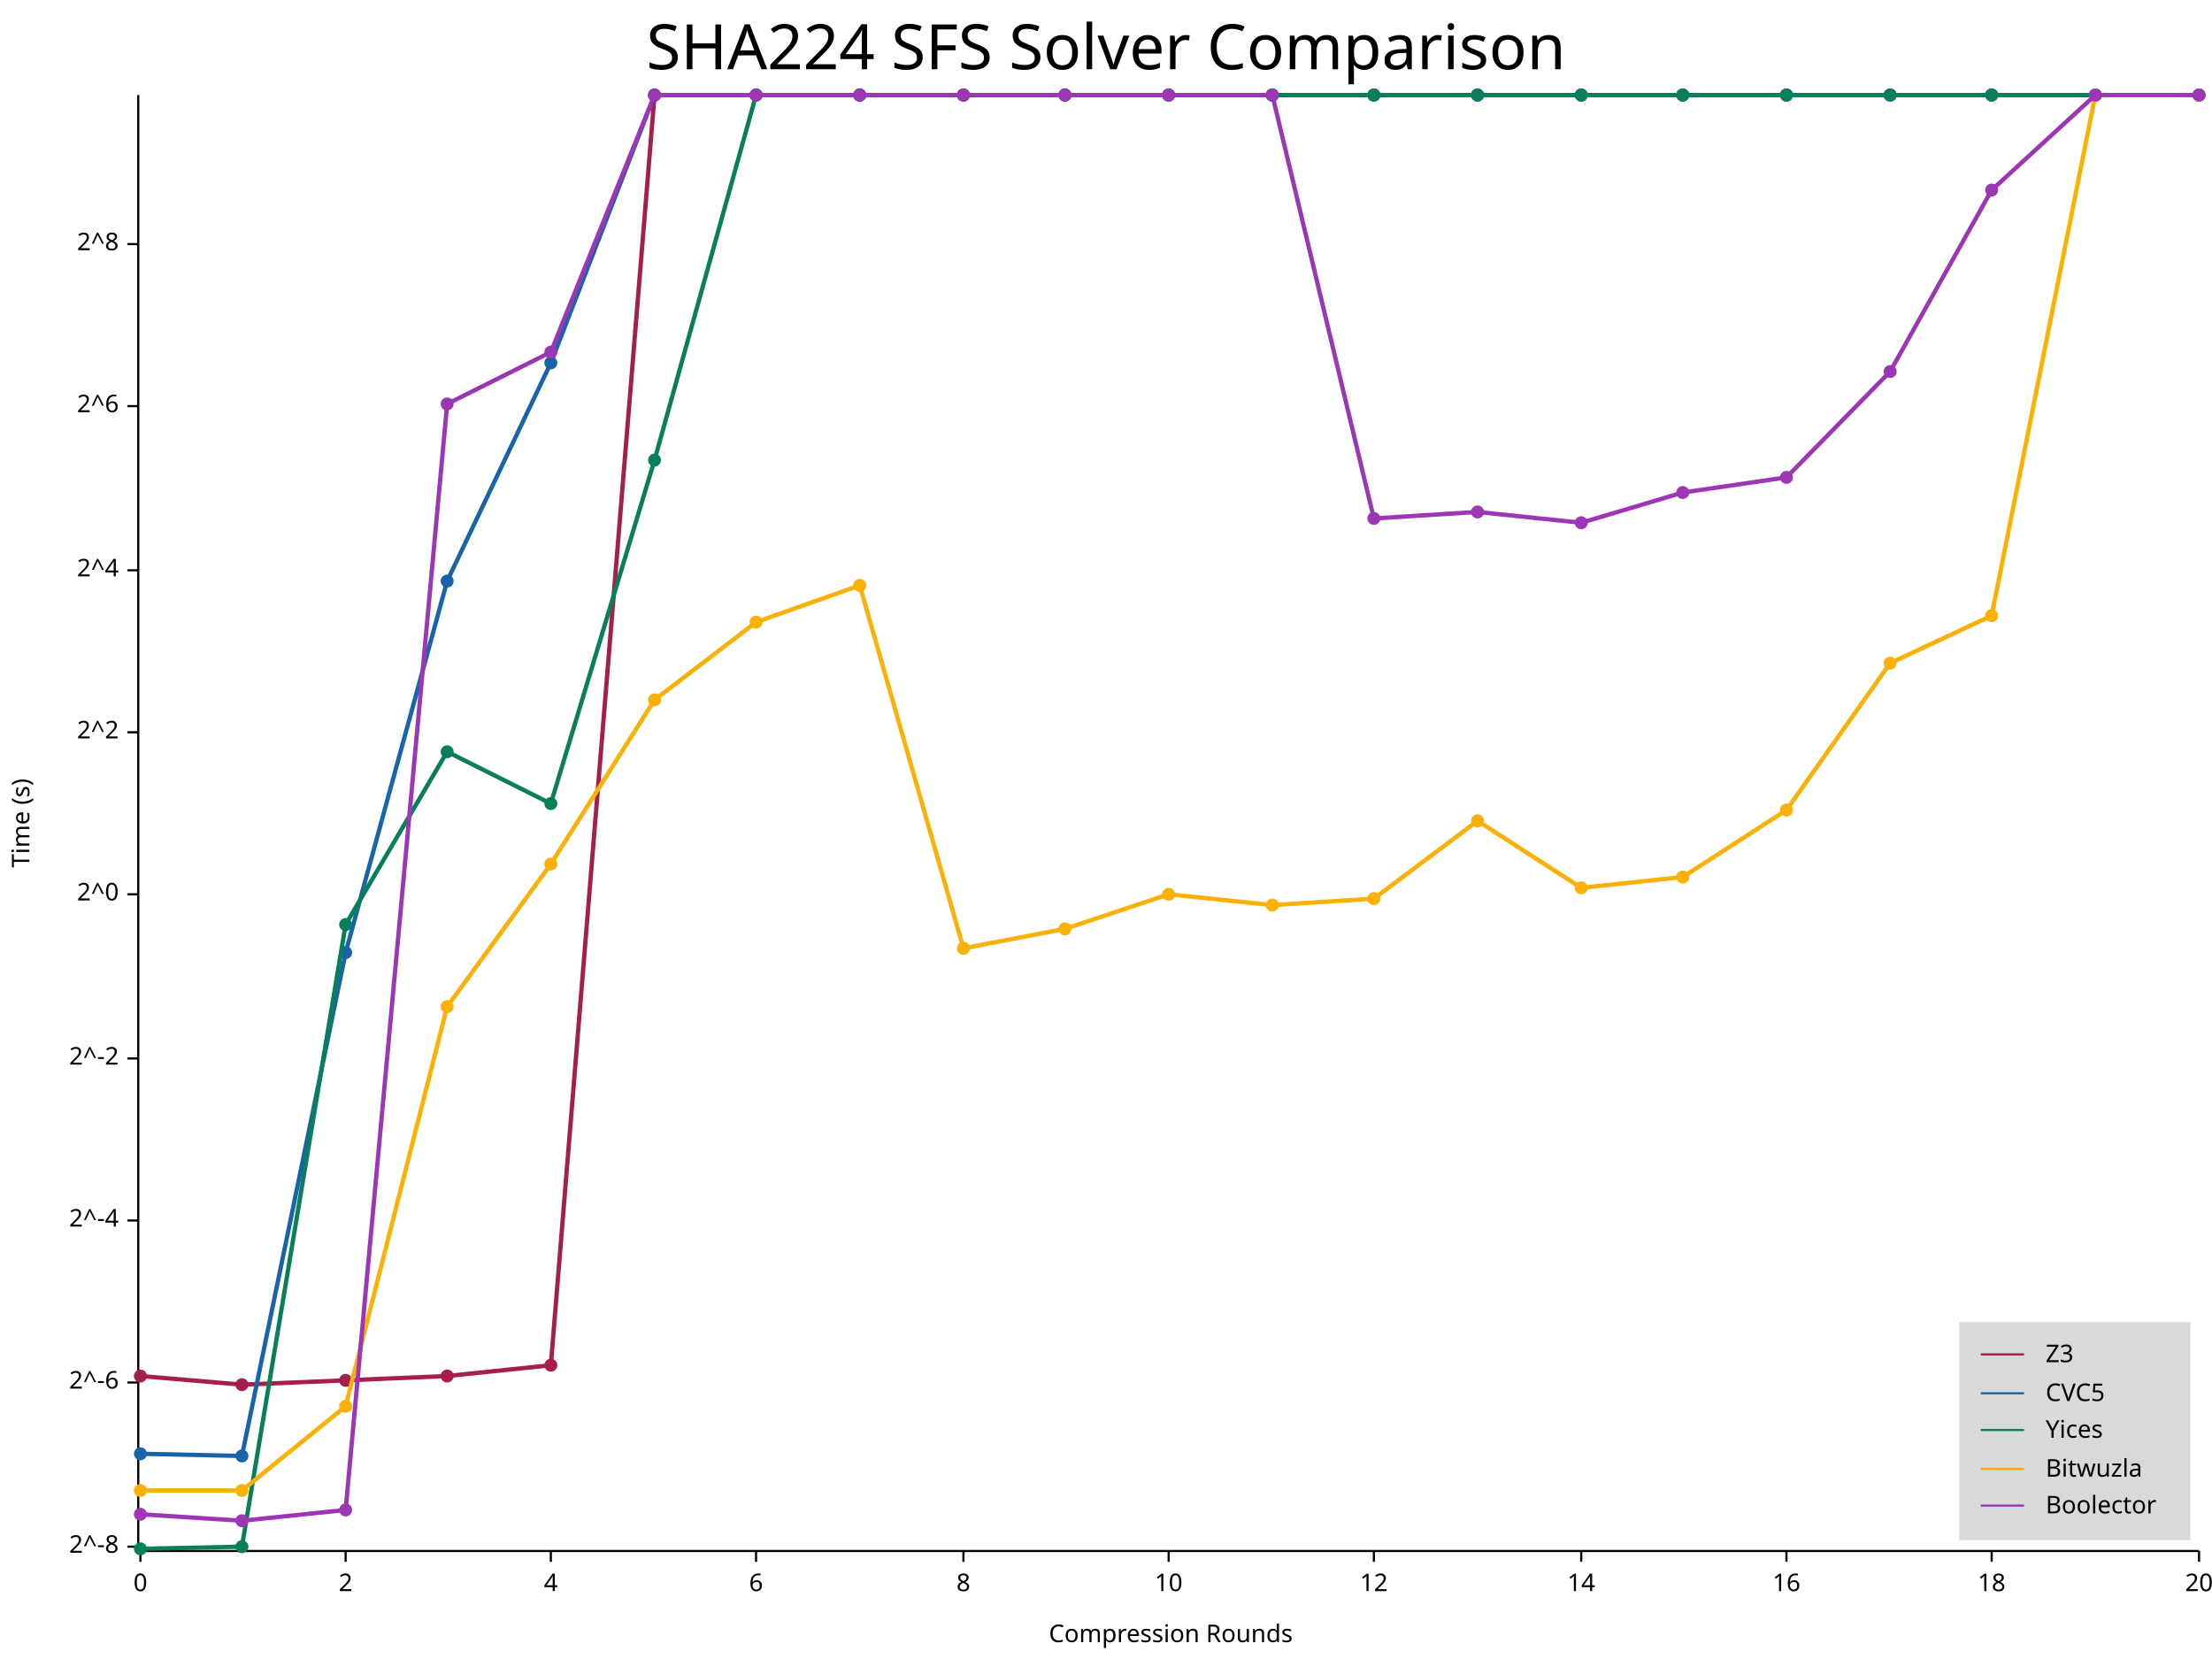
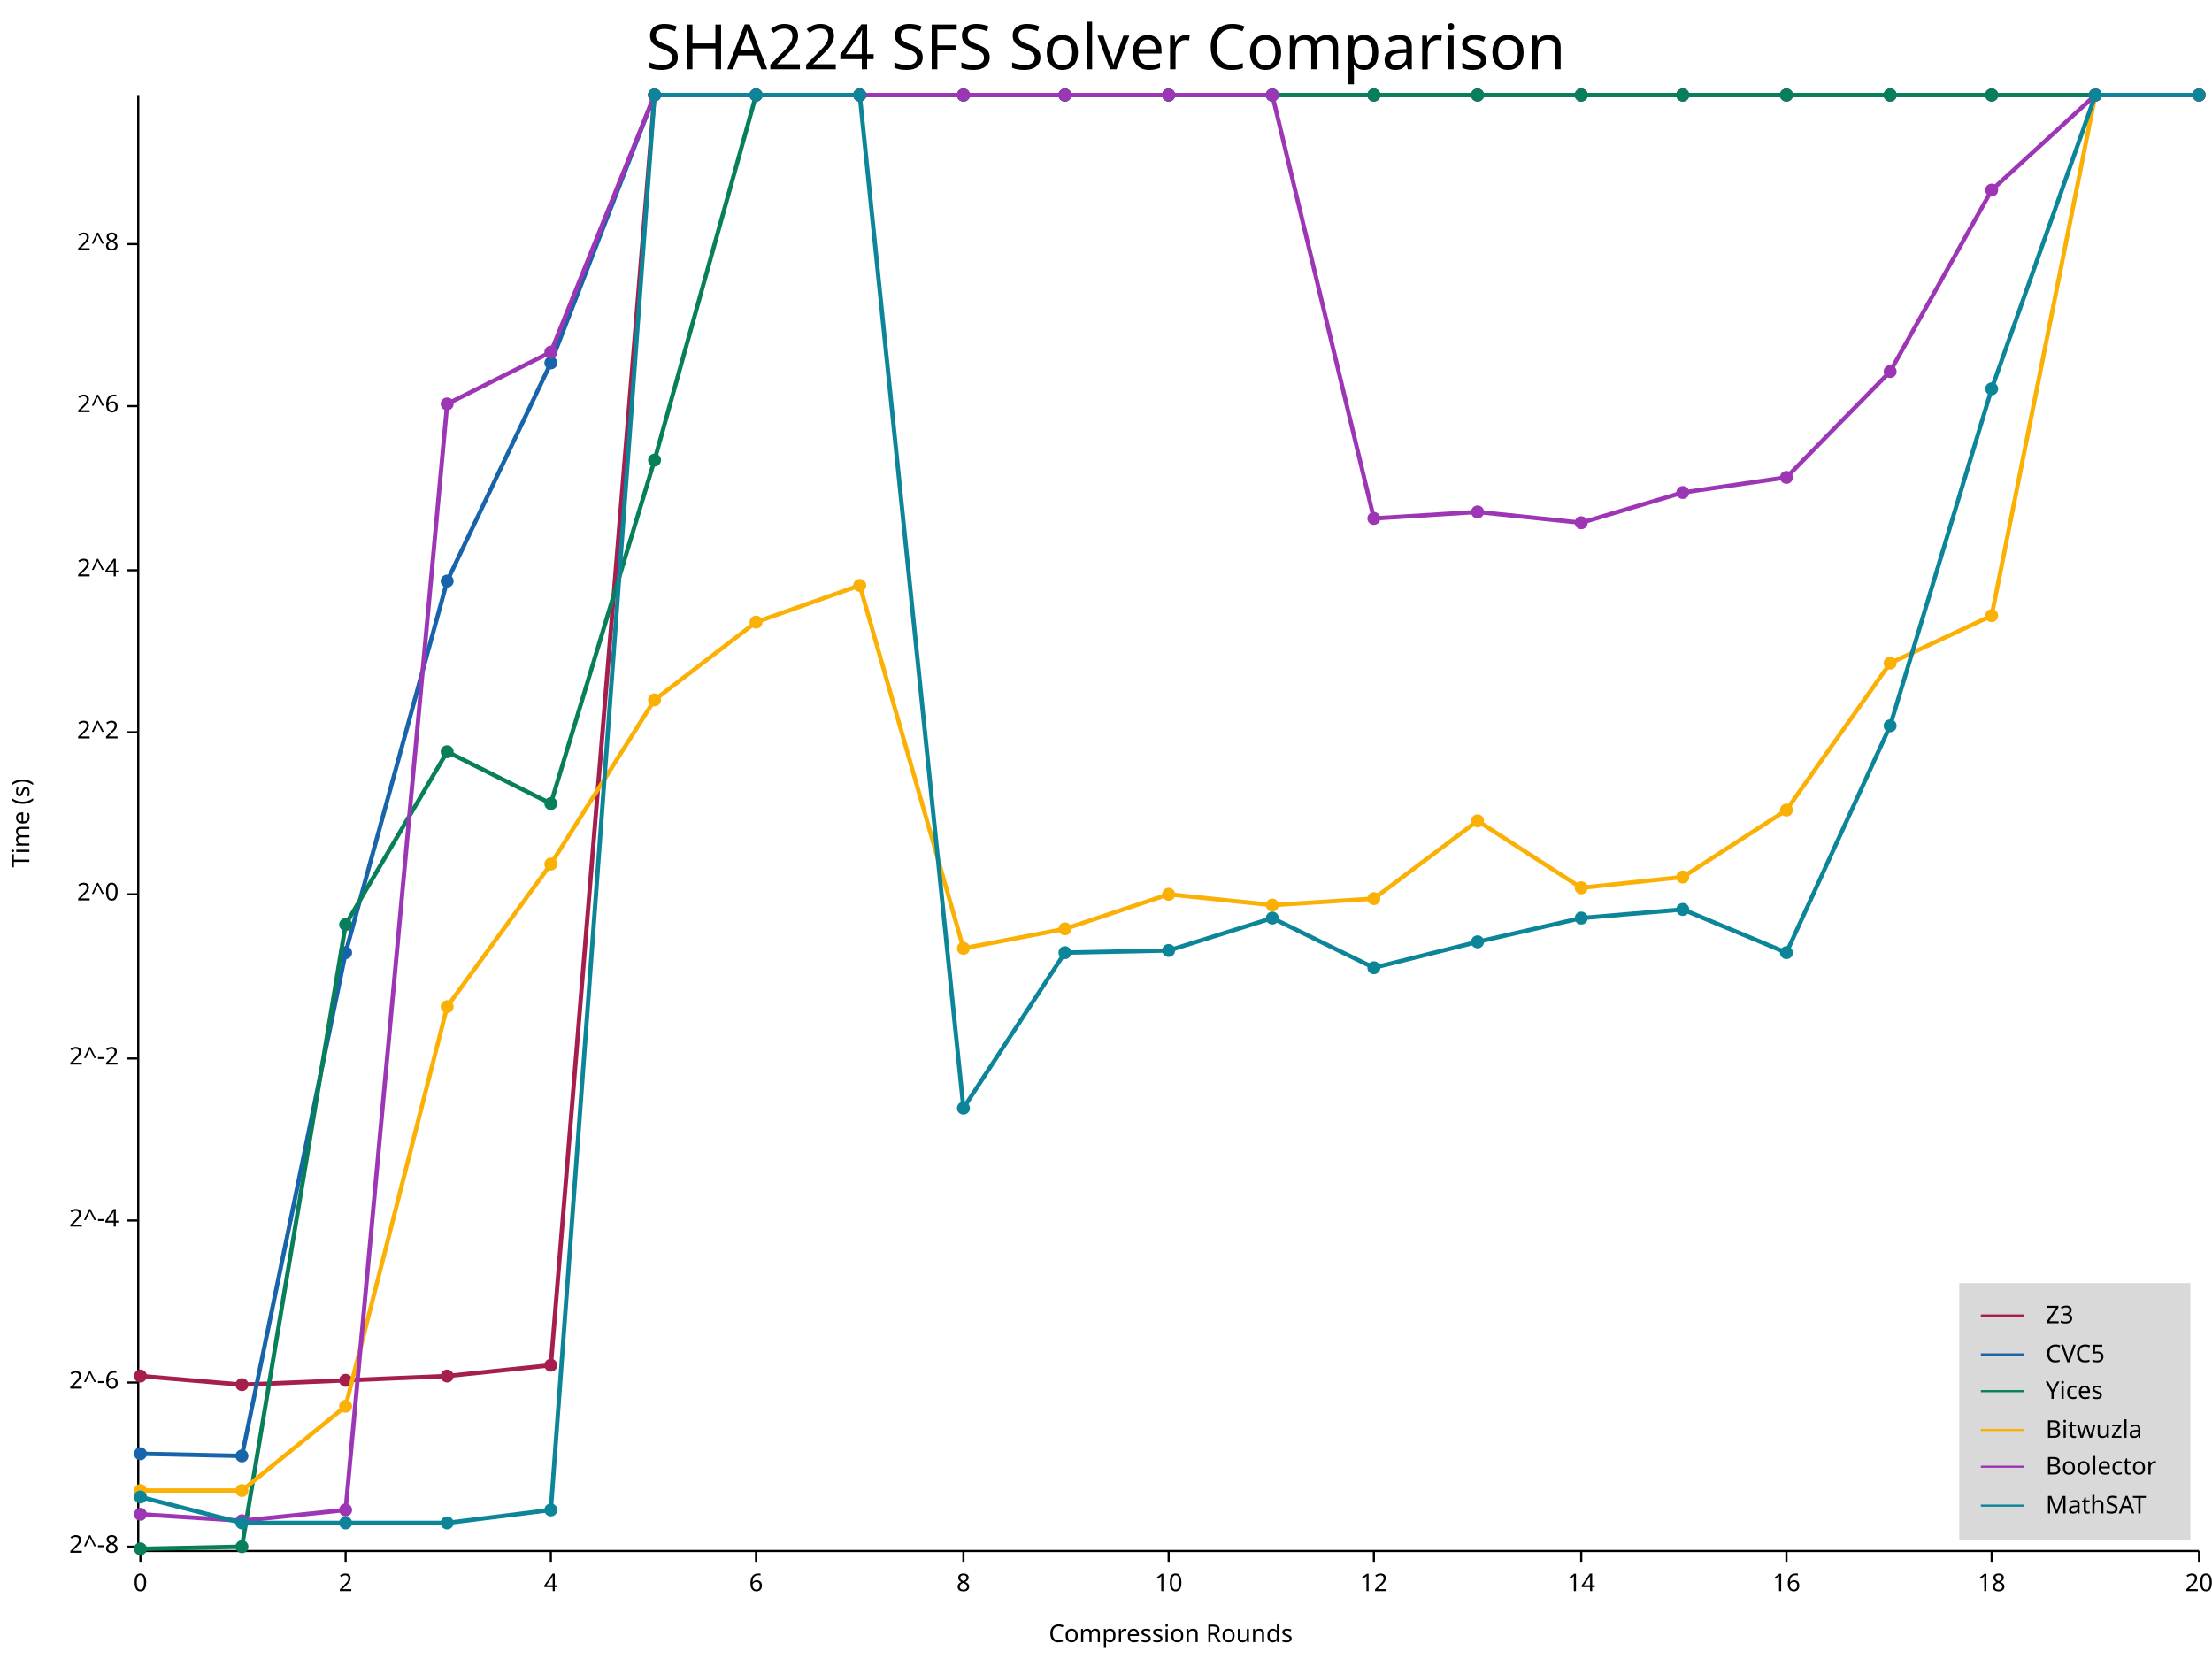
<svg xmlns="http://www.w3.org/2000/svg" width="1024" height="768" viewBox="0 0 1024 768">
  <rect x="0" y="0" width="1024" height="768" opacity="1" fill="#FFFFFF" stroke="none" />
  <text x="512" y="10" dy="0.76em" text-anchor="middle" font-family="noto sans" font-size="29.032" opacity="1" fill="#000000">
SHA224 SFS Solver Comparison
</text>
  <text x="542" y="763" dy="-0.5ex" text-anchor="middle" font-family="noto sans" font-size="11.29" opacity="1" fill="#000000">
Compression Rounds
</text>
  <polyline fill="none" opacity="1" stroke="#000000" stroke-width="1" points="65,718 1018,718 " />
  <text x="65" y="728" dy="0.76em" text-anchor="middle" font-family="noto sans" font-size="11.29" opacity="1" fill="#000000">
0
</text>
  <polyline fill="none" opacity="1" stroke="#000000" stroke-width="1" points="65,718 65,723 " />
  <text x="160" y="728" dy="0.76em" text-anchor="middle" font-family="noto sans" font-size="11.29" opacity="1" fill="#000000">
2
</text>
  <polyline fill="none" opacity="1" stroke="#000000" stroke-width="1" points="160,718 160,723 " />
  <text x="255" y="728" dy="0.76em" text-anchor="middle" font-family="noto sans" font-size="11.29" opacity="1" fill="#000000">
4
</text>
  <polyline fill="none" opacity="1" stroke="#000000" stroke-width="1" points="255,718 255,723 " />
  <text x="350" y="728" dy="0.76em" text-anchor="middle" font-family="noto sans" font-size="11.29" opacity="1" fill="#000000">
6
</text>
  <polyline fill="none" opacity="1" stroke="#000000" stroke-width="1" points="350,718 350,723 " />
  <text x="446" y="728" dy="0.76em" text-anchor="middle" font-family="noto sans" font-size="11.29" opacity="1" fill="#000000">
8
</text>
  <polyline fill="none" opacity="1" stroke="#000000" stroke-width="1" points="446,718 446,723 " />
  <text x="541" y="728" dy="0.76em" text-anchor="middle" font-family="noto sans" font-size="11.29" opacity="1" fill="#000000">
10
</text>
  <polyline fill="none" opacity="1" stroke="#000000" stroke-width="1" points="541,718 541,723 " />
  <text x="636" y="728" dy="0.76em" text-anchor="middle" font-family="noto sans" font-size="11.29" opacity="1" fill="#000000">
12
</text>
  <polyline fill="none" opacity="1" stroke="#000000" stroke-width="1" points="636,718 636,723 " />
  <text x="732" y="728" dy="0.76em" text-anchor="middle" font-family="noto sans" font-size="11.29" opacity="1" fill="#000000">
14
</text>
  <polyline fill="none" opacity="1" stroke="#000000" stroke-width="1" points="732,718 732,723 " />
  <text x="827" y="728" dy="0.76em" text-anchor="middle" font-family="noto sans" font-size="11.29" opacity="1" fill="#000000">
16
</text>
  <polyline fill="none" opacity="1" stroke="#000000" stroke-width="1" points="827,718 827,723 " />
  <text x="922" y="728" dy="0.76em" text-anchor="middle" font-family="noto sans" font-size="11.29" opacity="1" fill="#000000">
18
</text>
  <polyline fill="none" opacity="1" stroke="#000000" stroke-width="1" points="922,718 922,723 " />
  <text x="1018" y="728" dy="0.76em" text-anchor="middle" font-family="noto sans" font-size="11.29" opacity="1" fill="#000000">
20
</text>
  <polyline fill="none" opacity="1" stroke="#000000" stroke-width="1" points="1018,718 1018,723 " />
  <text x="5" y="381" dy="0.76em" text-anchor="middle" font-family="noto sans" font-size="11.29" opacity="1" fill="#000000" transform="rotate(270, 5, 381)">
Time (s)
</text>
  <polyline fill="none" opacity="1" stroke="#000000" stroke-width="1" points="64,44 64,717 " />
  <text x="55" y="716" dy="0.5ex" text-anchor="end" font-family="noto sans" font-size="11.29" opacity="1" fill="#000000">
2^-8
</text>
  <polyline fill="none" opacity="1" stroke="#000000" stroke-width="1" points="59,716 64,716 " />
  <text x="55" y="640" dy="0.5ex" text-anchor="end" font-family="noto sans" font-size="11.29" opacity="1" fill="#000000">
2^-6
</text>
  <polyline fill="none" opacity="1" stroke="#000000" stroke-width="1" points="59,640 64,640 " />
  <text x="55" y="565" dy="0.5ex" text-anchor="end" font-family="noto sans" font-size="11.29" opacity="1" fill="#000000">
2^-4
</text>
  <polyline fill="none" opacity="1" stroke="#000000" stroke-width="1" points="59,565 64,565 " />
  <text x="55" y="490" dy="0.5ex" text-anchor="end" font-family="noto sans" font-size="11.29" opacity="1" fill="#000000">
2^-2
</text>
  <polyline fill="none" opacity="1" stroke="#000000" stroke-width="1" points="59,490 64,490 " />
  <text x="55" y="414" dy="0.5ex" text-anchor="end" font-family="noto sans" font-size="11.29" opacity="1" fill="#000000">
2^0
</text>
  <polyline fill="none" opacity="1" stroke="#000000" stroke-width="1" points="59,414 64,414 " />
  <text x="55" y="339" dy="0.5ex" text-anchor="end" font-family="noto sans" font-size="11.29" opacity="1" fill="#000000">
2^2
</text>
  <polyline fill="none" opacity="1" stroke="#000000" stroke-width="1" points="59,339 64,339 " />
  <text x="55" y="264" dy="0.5ex" text-anchor="end" font-family="noto sans" font-size="11.29" opacity="1" fill="#000000">
2^4
</text>
  <polyline fill="none" opacity="1" stroke="#000000" stroke-width="1" points="59,264 64,264 " />
  <text x="55" y="188" dy="0.5ex" text-anchor="end" font-family="noto sans" font-size="11.29" opacity="1" fill="#000000">
2^6
</text>
  <polyline fill="none" opacity="1" stroke="#000000" stroke-width="1" points="59,188 64,188 " />
  <text x="55" y="113" dy="0.5ex" text-anchor="end" font-family="noto sans" font-size="11.29" opacity="1" fill="#000000">
2^8
</text>
  <polyline fill="none" opacity="1" stroke="#000000" stroke-width="1" points="59,113 64,113 " />
  <polyline fill="none" opacity="1" stroke="#A61E4D" stroke-width="2" points="65,637 112,641 160,639 207,637 255,632 303,44 350,44 398,44 446,44 493,44 541,44 589,44 636,44 684,44 732,44 779,44 827,44 875,44 922,44 970,44 1018,44 " />
  <circle cx="65" cy="637" r="3" opacity="1" fill="#A61E4D" stroke="none" stroke-width="1" />
  <circle cx="112" cy="641" r="3" opacity="1" fill="#A61E4D" stroke="none" stroke-width="1" />
  <circle cx="160" cy="639" r="3" opacity="1" fill="#A61E4D" stroke="none" stroke-width="1" />
  <circle cx="207" cy="637" r="3" opacity="1" fill="#A61E4D" stroke="none" stroke-width="1" />
  <circle cx="255" cy="632" r="3" opacity="1" fill="#A61E4D" stroke="none" stroke-width="1" />
  <circle cx="303" cy="44" r="3" opacity="1" fill="#A61E4D" stroke="none" stroke-width="1" />
  <circle cx="350" cy="44" r="3" opacity="1" fill="#A61E4D" stroke="none" stroke-width="1" />
  <circle cx="398" cy="44" r="3" opacity="1" fill="#A61E4D" stroke="none" stroke-width="1" />
  <circle cx="446" cy="44" r="3" opacity="1" fill="#A61E4D" stroke="none" stroke-width="1" />
  <circle cx="493" cy="44" r="3" opacity="1" fill="#A61E4D" stroke="none" stroke-width="1" />
  <circle cx="541" cy="44" r="3" opacity="1" fill="#A61E4D" stroke="none" stroke-width="1" />
  <circle cx="589" cy="44" r="3" opacity="1" fill="#A61E4D" stroke="none" stroke-width="1" />
  <circle cx="636" cy="44" r="3" opacity="1" fill="#A61E4D" stroke="none" stroke-width="1" />
  <circle cx="684" cy="44" r="3" opacity="1" fill="#A61E4D" stroke="none" stroke-width="1" />
  <circle cx="732" cy="44" r="3" opacity="1" fill="#A61E4D" stroke="none" stroke-width="1" />
  <circle cx="779" cy="44" r="3" opacity="1" fill="#A61E4D" stroke="none" stroke-width="1" />
  <circle cx="827" cy="44" r="3" opacity="1" fill="#A61E4D" stroke="none" stroke-width="1" />
  <circle cx="875" cy="44" r="3" opacity="1" fill="#A61E4D" stroke="none" stroke-width="1" />
  <circle cx="922" cy="44" r="3" opacity="1" fill="#A61E4D" stroke="none" stroke-width="1" />
  <circle cx="970" cy="44" r="3" opacity="1" fill="#A61E4D" stroke="none" stroke-width="1" />
  <circle cx="1018" cy="44" r="3" opacity="1" fill="#A61E4D" stroke="none" stroke-width="1" />
  <polyline fill="none" opacity="1" stroke="#1864AB" stroke-width="2" points="65,673 112,674 160,441 207,269 255,168 303,44 350,44 398,44 446,44 493,44 541,44 589,44 636,44 684,44 732,44 779,44 827,44 875,44 922,44 970,44 1018,44 " />
  <circle cx="65" cy="673" r="3" opacity="1" fill="#1864AB" stroke="none" stroke-width="1" />
  <circle cx="112" cy="674" r="3" opacity="1" fill="#1864AB" stroke="none" stroke-width="1" />
  <circle cx="160" cy="441" r="3" opacity="1" fill="#1864AB" stroke="none" stroke-width="1" />
  <circle cx="207" cy="269" r="3" opacity="1" fill="#1864AB" stroke="none" stroke-width="1" />
  <circle cx="255" cy="168" r="3" opacity="1" fill="#1864AB" stroke="none" stroke-width="1" />
  <circle cx="303" cy="44" r="3" opacity="1" fill="#1864AB" stroke="none" stroke-width="1" />
  <circle cx="350" cy="44" r="3" opacity="1" fill="#1864AB" stroke="none" stroke-width="1" />
  <circle cx="398" cy="44" r="3" opacity="1" fill="#1864AB" stroke="none" stroke-width="1" />
  <circle cx="446" cy="44" r="3" opacity="1" fill="#1864AB" stroke="none" stroke-width="1" />
  <circle cx="493" cy="44" r="3" opacity="1" fill="#1864AB" stroke="none" stroke-width="1" />
  <circle cx="541" cy="44" r="3" opacity="1" fill="#1864AB" stroke="none" stroke-width="1" />
  <circle cx="589" cy="44" r="3" opacity="1" fill="#1864AB" stroke="none" stroke-width="1" />
  <circle cx="636" cy="44" r="3" opacity="1" fill="#1864AB" stroke="none" stroke-width="1" />
  <circle cx="684" cy="44" r="3" opacity="1" fill="#1864AB" stroke="none" stroke-width="1" />
  <circle cx="732" cy="44" r="3" opacity="1" fill="#1864AB" stroke="none" stroke-width="1" />
  <circle cx="779" cy="44" r="3" opacity="1" fill="#1864AB" stroke="none" stroke-width="1" />
  <circle cx="827" cy="44" r="3" opacity="1" fill="#1864AB" stroke="none" stroke-width="1" />
  <circle cx="875" cy="44" r="3" opacity="1" fill="#1864AB" stroke="none" stroke-width="1" />
  <circle cx="922" cy="44" r="3" opacity="1" fill="#1864AB" stroke="none" stroke-width="1" />
  <circle cx="970" cy="44" r="3" opacity="1" fill="#1864AB" stroke="none" stroke-width="1" />
  <circle cx="1018" cy="44" r="3" opacity="1" fill="#1864AB" stroke="none" stroke-width="1" />
  <polyline fill="none" opacity="1" stroke="#087F5B" stroke-width="2" points="65,717 112,716 160,428 207,348 255,372 303,213 350,44 398,44 446,44 493,44 541,44 589,44 636,44 684,44 732,44 779,44 827,44 875,44 922,44 970,44 1018,44 " />
  <circle cx="65" cy="717" r="3" opacity="1" fill="#087F5B" stroke="none" stroke-width="1" />
  <circle cx="112" cy="716" r="3" opacity="1" fill="#087F5B" stroke="none" stroke-width="1" />
  <circle cx="160" cy="428" r="3" opacity="1" fill="#087F5B" stroke="none" stroke-width="1" />
  <circle cx="207" cy="348" r="3" opacity="1" fill="#087F5B" stroke="none" stroke-width="1" />
  <circle cx="255" cy="372" r="3" opacity="1" fill="#087F5B" stroke="none" stroke-width="1" />
  <circle cx="303" cy="213" r="3" opacity="1" fill="#087F5B" stroke="none" stroke-width="1" />
  <circle cx="350" cy="44" r="3" opacity="1" fill="#087F5B" stroke="none" stroke-width="1" />
  <circle cx="398" cy="44" r="3" opacity="1" fill="#087F5B" stroke="none" stroke-width="1" />
  <circle cx="446" cy="44" r="3" opacity="1" fill="#087F5B" stroke="none" stroke-width="1" />
  <circle cx="493" cy="44" r="3" opacity="1" fill="#087F5B" stroke="none" stroke-width="1" />
  <circle cx="541" cy="44" r="3" opacity="1" fill="#087F5B" stroke="none" stroke-width="1" />
  <circle cx="589" cy="44" r="3" opacity="1" fill="#087F5B" stroke="none" stroke-width="1" />
  <circle cx="636" cy="44" r="3" opacity="1" fill="#087F5B" stroke="none" stroke-width="1" />
  <circle cx="684" cy="44" r="3" opacity="1" fill="#087F5B" stroke="none" stroke-width="1" />
  <circle cx="732" cy="44" r="3" opacity="1" fill="#087F5B" stroke="none" stroke-width="1" />
  <circle cx="779" cy="44" r="3" opacity="1" fill="#087F5B" stroke="none" stroke-width="1" />
  <circle cx="827" cy="44" r="3" opacity="1" fill="#087F5B" stroke="none" stroke-width="1" />
  <circle cx="875" cy="44" r="3" opacity="1" fill="#087F5B" stroke="none" stroke-width="1" />
  <circle cx="922" cy="44" r="3" opacity="1" fill="#087F5B" stroke="none" stroke-width="1" />
  <circle cx="970" cy="44" r="3" opacity="1" fill="#087F5B" stroke="none" stroke-width="1" />
  <circle cx="1018" cy="44" r="3" opacity="1" fill="#087F5B" stroke="none" stroke-width="1" />
  <polyline fill="none" opacity="1" stroke="#FAB005" stroke-width="2" points="65,690 112,690 160,651 207,466 255,400 303,324 350,288 398,271 446,439 493,430 541,414 589,419 636,416 684,380 732,411 779,406 827,375 875,307 922,285 970,44 1018,44 " />
  <circle cx="65" cy="690" r="3" opacity="1" fill="#FAB005" stroke="none" stroke-width="1" />
  <circle cx="112" cy="690" r="3" opacity="1" fill="#FAB005" stroke="none" stroke-width="1" />
  <circle cx="160" cy="651" r="3" opacity="1" fill="#FAB005" stroke="none" stroke-width="1" />
  <circle cx="207" cy="466" r="3" opacity="1" fill="#FAB005" stroke="none" stroke-width="1" />
  <circle cx="255" cy="400" r="3" opacity="1" fill="#FAB005" stroke="none" stroke-width="1" />
  <circle cx="303" cy="324" r="3" opacity="1" fill="#FAB005" stroke="none" stroke-width="1" />
  <circle cx="350" cy="288" r="3" opacity="1" fill="#FAB005" stroke="none" stroke-width="1" />
  <circle cx="398" cy="271" r="3" opacity="1" fill="#FAB005" stroke="none" stroke-width="1" />
  <circle cx="446" cy="439" r="3" opacity="1" fill="#FAB005" stroke="none" stroke-width="1" />
  <circle cx="493" cy="430" r="3" opacity="1" fill="#FAB005" stroke="none" stroke-width="1" />
  <circle cx="541" cy="414" r="3" opacity="1" fill="#FAB005" stroke="none" stroke-width="1" />
  <circle cx="589" cy="419" r="3" opacity="1" fill="#FAB005" stroke="none" stroke-width="1" />
  <circle cx="636" cy="416" r="3" opacity="1" fill="#FAB005" stroke="none" stroke-width="1" />
  <circle cx="684" cy="380" r="3" opacity="1" fill="#FAB005" stroke="none" stroke-width="1" />
  <circle cx="732" cy="411" r="3" opacity="1" fill="#FAB005" stroke="none" stroke-width="1" />
  <circle cx="779" cy="406" r="3" opacity="1" fill="#FAB005" stroke="none" stroke-width="1" />
  <circle cx="827" cy="375" r="3" opacity="1" fill="#FAB005" stroke="none" stroke-width="1" />
  <circle cx="875" cy="307" r="3" opacity="1" fill="#FAB005" stroke="none" stroke-width="1" />
  <circle cx="922" cy="285" r="3" opacity="1" fill="#FAB005" stroke="none" stroke-width="1" />
  <circle cx="970" cy="44" r="3" opacity="1" fill="#FAB005" stroke="none" stroke-width="1" />
  <circle cx="1018" cy="44" r="3" opacity="1" fill="#FAB005" stroke="none" stroke-width="1" />
  <polyline fill="none" opacity="1" stroke="#9C36B5" stroke-width="2" points="65,701 112,704 160,699 207,187 255,163 303,44 350,44 398,44 446,44 493,44 541,44 589,44 636,240 684,237 732,242 779,228 827,221 875,172 922,88 970,44 1018,44 " />
  <circle cx="65" cy="701" r="3" opacity="1" fill="#9C36B5" stroke="none" stroke-width="1" />
  <circle cx="112" cy="704" r="3" opacity="1" fill="#9C36B5" stroke="none" stroke-width="1" />
  <circle cx="160" cy="699" r="3" opacity="1" fill="#9C36B5" stroke="none" stroke-width="1" />
  <circle cx="207" cy="187" r="3" opacity="1" fill="#9C36B5" stroke="none" stroke-width="1" />
  <circle cx="255" cy="163" r="3" opacity="1" fill="#9C36B5" stroke="none" stroke-width="1" />
  <circle cx="303" cy="44" r="3" opacity="1" fill="#9C36B5" stroke="none" stroke-width="1" />
  <circle cx="350" cy="44" r="3" opacity="1" fill="#9C36B5" stroke="none" stroke-width="1" />
  <circle cx="398" cy="44" r="3" opacity="1" fill="#9C36B5" stroke="none" stroke-width="1" />
  <circle cx="446" cy="44" r="3" opacity="1" fill="#9C36B5" stroke="none" stroke-width="1" />
  <circle cx="493" cy="44" r="3" opacity="1" fill="#9C36B5" stroke="none" stroke-width="1" />
  <circle cx="541" cy="44" r="3" opacity="1" fill="#9C36B5" stroke="none" stroke-width="1" />
  <circle cx="589" cy="44" r="3" opacity="1" fill="#9C36B5" stroke="none" stroke-width="1" />
  <circle cx="636" cy="240" r="3" opacity="1" fill="#9C36B5" stroke="none" stroke-width="1" />
  <circle cx="684" cy="237" r="3" opacity="1" fill="#9C36B5" stroke="none" stroke-width="1" />
  <circle cx="732" cy="242" r="3" opacity="1" fill="#9C36B5" stroke="none" stroke-width="1" />
  <circle cx="779" cy="228" r="3" opacity="1" fill="#9C36B5" stroke="none" stroke-width="1" />
  <circle cx="827" cy="221" r="3" opacity="1" fill="#9C36B5" stroke="none" stroke-width="1" />
  <circle cx="875" cy="172" r="3" opacity="1" fill="#9C36B5" stroke="none" stroke-width="1" />
  <circle cx="922" cy="88" r="3" opacity="1" fill="#9C36B5" stroke="none" stroke-width="1" />
  <circle cx="970" cy="44" r="3" opacity="1" fill="#9C36B5" stroke="none" stroke-width="1" />
  <circle cx="1018" cy="44" r="3" opacity="1" fill="#9C36B5" stroke="none" stroke-width="1" />
-   <rect x="907" y="612" width="107" height="101" opacity="0.5" fill="#B4B4B4" stroke="none" />
+   <polyline fill="none" opacity="1" stroke="#0C8599" stroke-width="2" points="65,693 112,705 160,705 207,705 255,699 303,44 350,44 398,44 446,513 493,441 541,440 589,425 636,448 684,436 732,425 779,421 827,441 875,336 922,180 970,44 1018,44 " />
+   <circle cx="65" cy="693" r="3" opacity="1" fill="#0C8599" stroke="none" stroke-width="1" />
+   <circle cx="112" cy="705" r="3" opacity="1" fill="#0C8599" stroke="none" stroke-width="1" />
+   <circle cx="160" cy="705" r="3" opacity="1" fill="#0C8599" stroke="none" stroke-width="1" />
+   <circle cx="207" cy="705" r="3" opacity="1" fill="#0C8599" stroke="none" stroke-width="1" />
+   <circle cx="255" cy="699" r="3" opacity="1" fill="#0C8599" stroke="none" stroke-width="1" />
+   <circle cx="303" cy="44" r="3" opacity="1" fill="#0C8599" stroke="none" stroke-width="1" />
+   <circle cx="350" cy="44" r="3" opacity="1" fill="#0C8599" stroke="none" stroke-width="1" />
+   <circle cx="398" cy="44" r="3" opacity="1" fill="#0C8599" stroke="none" stroke-width="1" />
+   <circle cx="446" cy="513" r="3" opacity="1" fill="#0C8599" stroke="none" stroke-width="1" />
+   <circle cx="493" cy="441" r="3" opacity="1" fill="#0C8599" stroke="none" stroke-width="1" />
+   <circle cx="541" cy="440" r="3" opacity="1" fill="#0C8599" stroke="none" stroke-width="1" />
+   <circle cx="589" cy="425" r="3" opacity="1" fill="#0C8599" stroke="none" stroke-width="1" />
+   <circle cx="636" cy="448" r="3" opacity="1" fill="#0C8599" stroke="none" stroke-width="1" />
+   <circle cx="684" cy="436" r="3" opacity="1" fill="#0C8599" stroke="none" stroke-width="1" />
+   <circle cx="732" cy="425" r="3" opacity="1" fill="#0C8599" stroke="none" stroke-width="1" />
+   <circle cx="779" cy="421" r="3" opacity="1" fill="#0C8599" stroke="none" stroke-width="1" />
+   <circle cx="827" cy="441" r="3" opacity="1" fill="#0C8599" stroke="none" stroke-width="1" />
+   <circle cx="875" cy="336" r="3" opacity="1" fill="#0C8599" stroke="none" stroke-width="1" />
+   <circle cx="922" cy="180" r="3" opacity="1" fill="#0C8599" stroke="none" stroke-width="1" />
+   <circle cx="970" cy="44" r="3" opacity="1" fill="#0C8599" stroke="none" stroke-width="1" />
+   <circle cx="1018" cy="44" r="3" opacity="1" fill="#0C8599" stroke="none" stroke-width="1" />
+   <rect x="907" y="594" width="107" height="119" opacity="0.5" fill="#B4B4B4" stroke="none" />
+   <text x="947" y="604" dy="0.76em" text-anchor="start" font-family="noto sans" font-size="11.29" opacity="1" fill="#000000">
+ Z3
+ </text>
  <text x="947" y="622" dy="0.76em" text-anchor="start" font-family="noto sans" font-size="11.29" opacity="1" fill="#000000">
- Z3
- </text>
-   <text x="947" y="640" dy="0.76em" text-anchor="start" font-family="noto sans" font-size="11.29" opacity="1" fill="#000000">
CVC5
</text>
+   <text x="947" y="639" dy="0.76em" text-anchor="start" font-family="noto sans" font-size="11.29" opacity="1" fill="#000000">
+ Yices
+ </text>
  <text x="947" y="657" dy="0.76em" text-anchor="start" font-family="noto sans" font-size="11.29" opacity="1" fill="#000000">
- Yices
- </text>
-   <text x="947" y="675" dy="0.76em" text-anchor="start" font-family="noto sans" font-size="11.29" opacity="1" fill="#000000">
Bitwuzla
</text>
+   <text x="947" y="674" dy="0.76em" text-anchor="start" font-family="noto sans" font-size="11.29" opacity="1" fill="#000000">
+ Boolector
+ </text>
  <text x="947" y="692" dy="0.76em" text-anchor="start" font-family="noto sans" font-size="11.29" opacity="1" fill="#000000">
- Boolector
- </text>
-   <polyline fill="none" opacity="1" stroke="#A61E4D" stroke-width="1" points="917,627 937,627 " />
-   <polyline fill="none" opacity="1" stroke="#1864AB" stroke-width="1" points="917,645 937,645 " />
-   <polyline fill="none" opacity="1" stroke="#087F5B" stroke-width="1" points="917,662 937,662 " />
-   <polyline fill="none" opacity="1" stroke="#FAB005" stroke-width="1" points="917,680 937,680 " />
-   <polyline fill="none" opacity="1" stroke="#9C36B5" stroke-width="1" points="917,697 937,697 " />
+ MathSAT
+ </text>
+   <polyline fill="none" opacity="1" stroke="#A61E4D" stroke-width="1" points="917,609 937,609 " />
+   <polyline fill="none" opacity="1" stroke="#1864AB" stroke-width="1" points="917,627 937,627 " />
+   <polyline fill="none" opacity="1" stroke="#087F5B" stroke-width="1" points="917,644 937,644 " />
+   <polyline fill="none" opacity="1" stroke="#FAB005" stroke-width="1" points="917,662 937,662 " />
+   <polyline fill="none" opacity="1" stroke="#9C36B5" stroke-width="1" points="917,679 937,679 " />
+   <polyline fill="none" opacity="1" stroke="#0C8599" stroke-width="1" points="917,697 937,697 " />
</svg>
